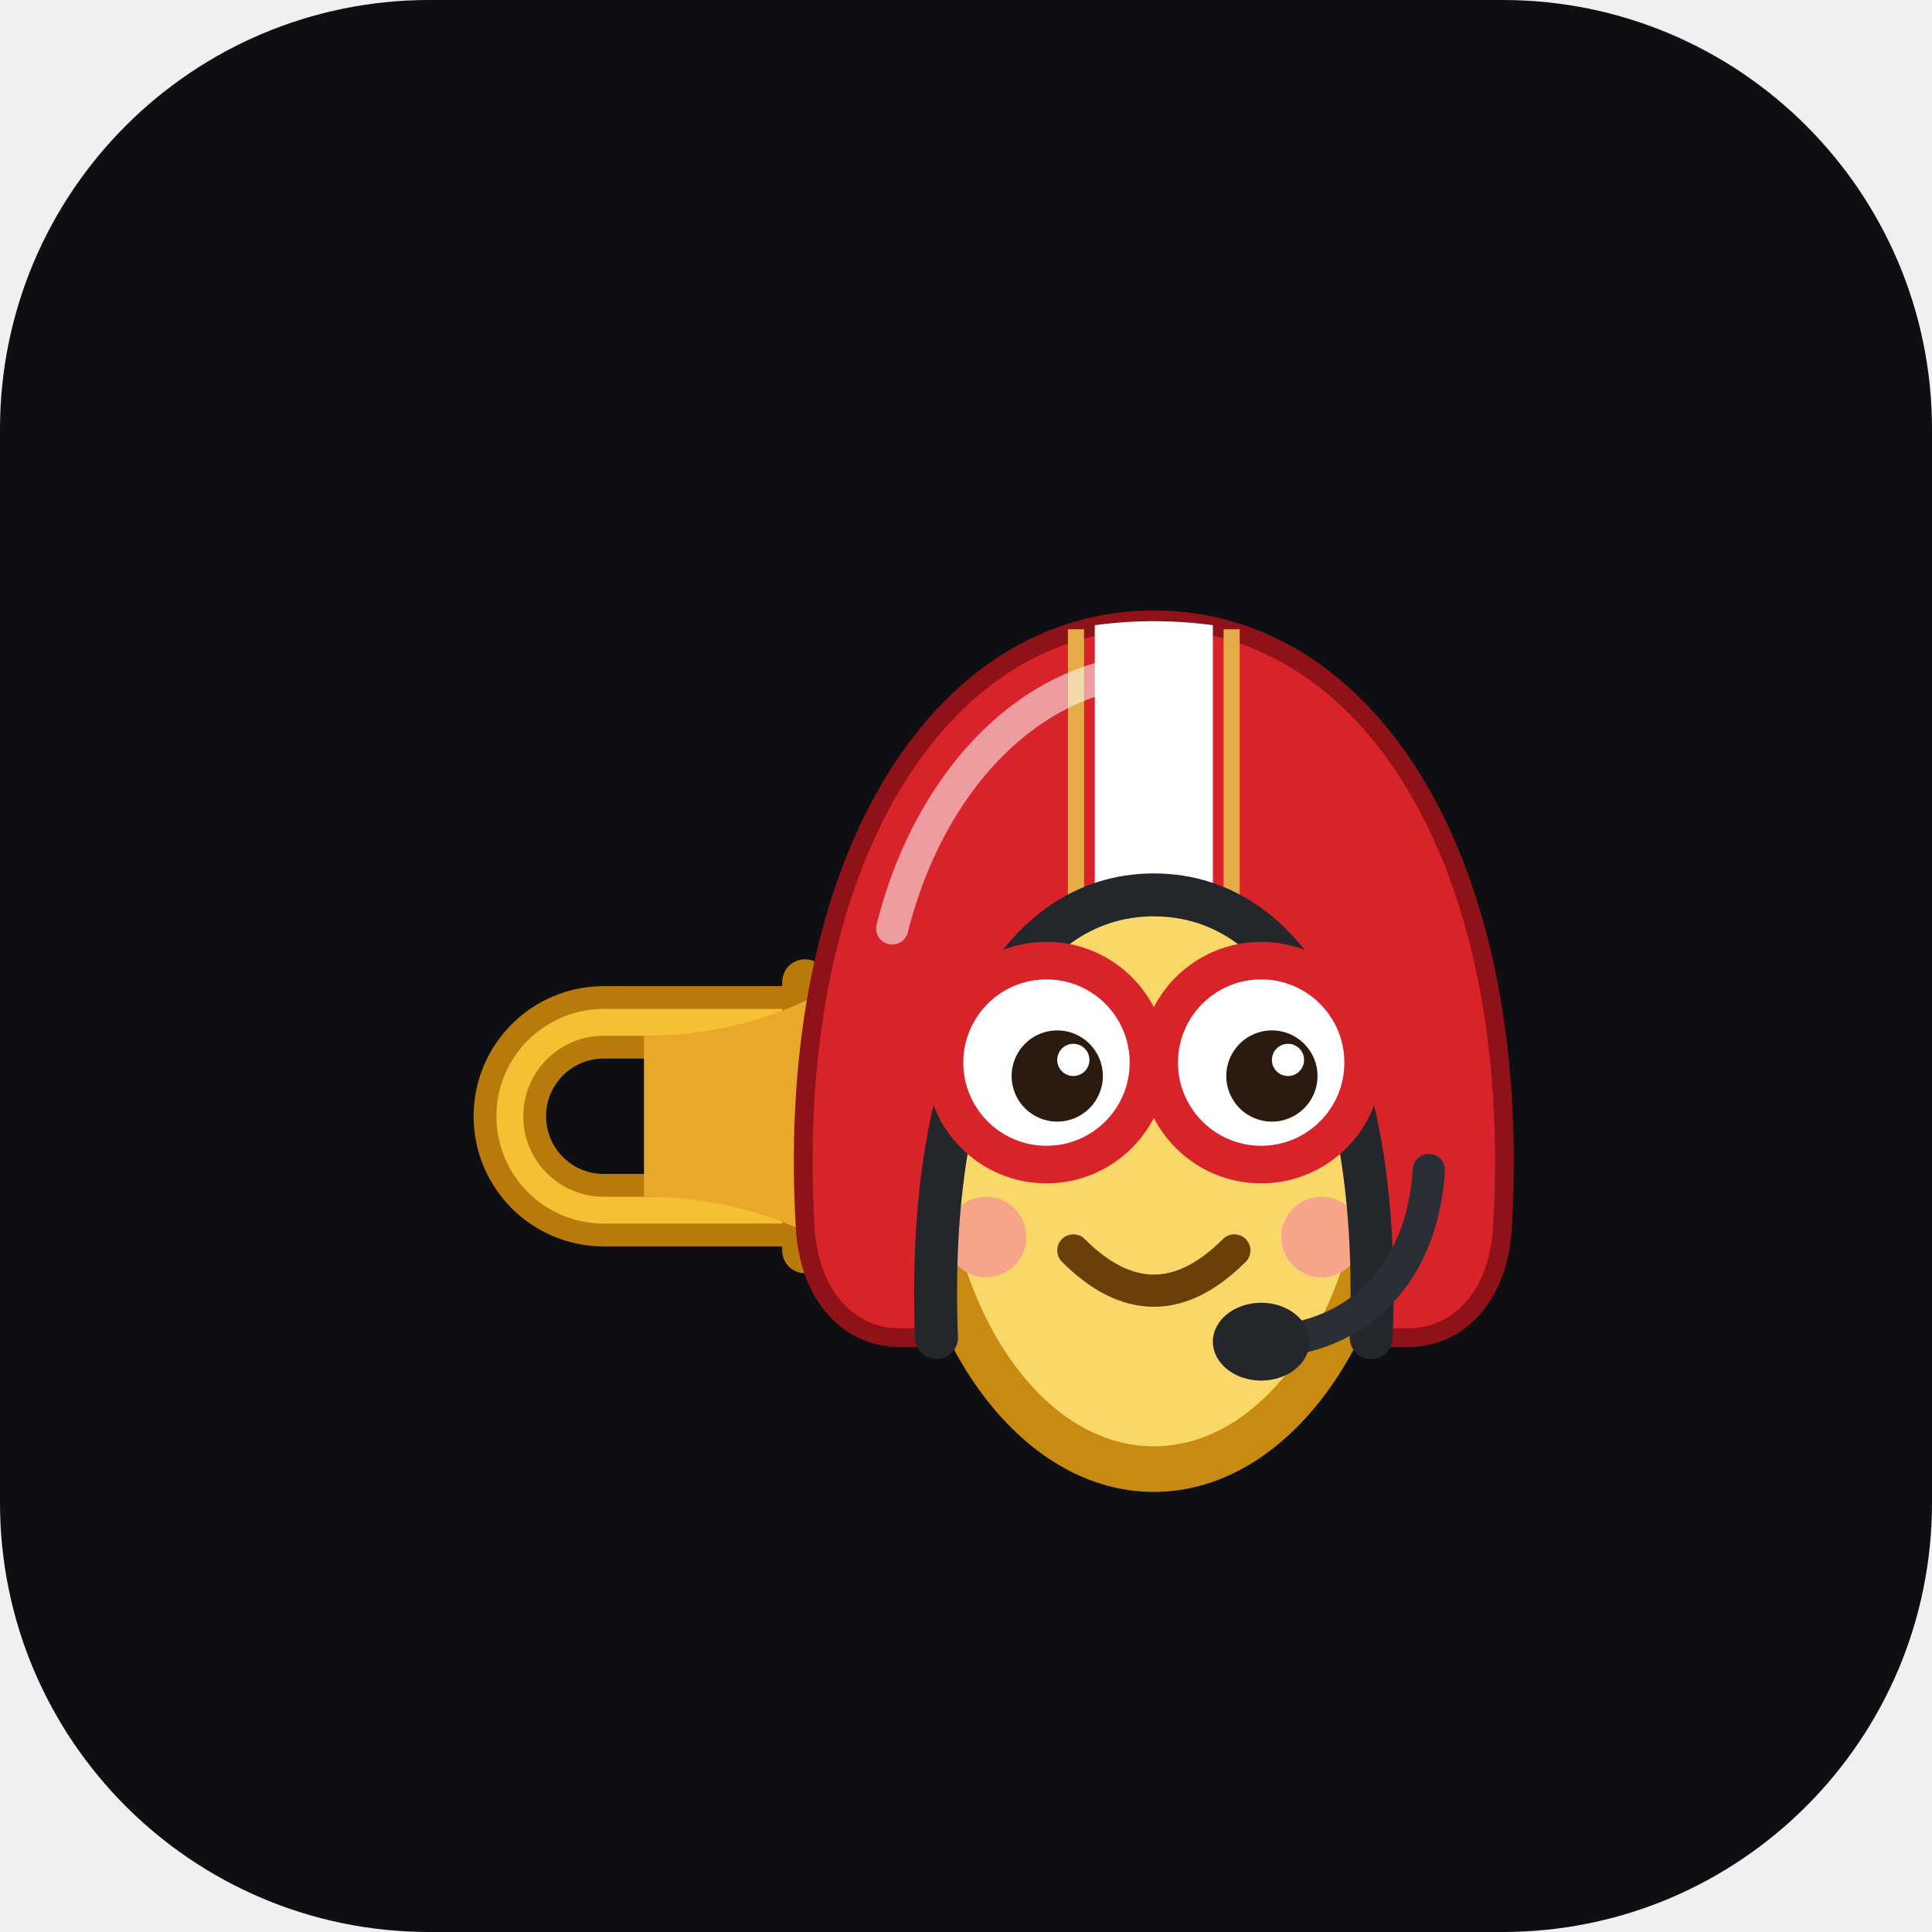
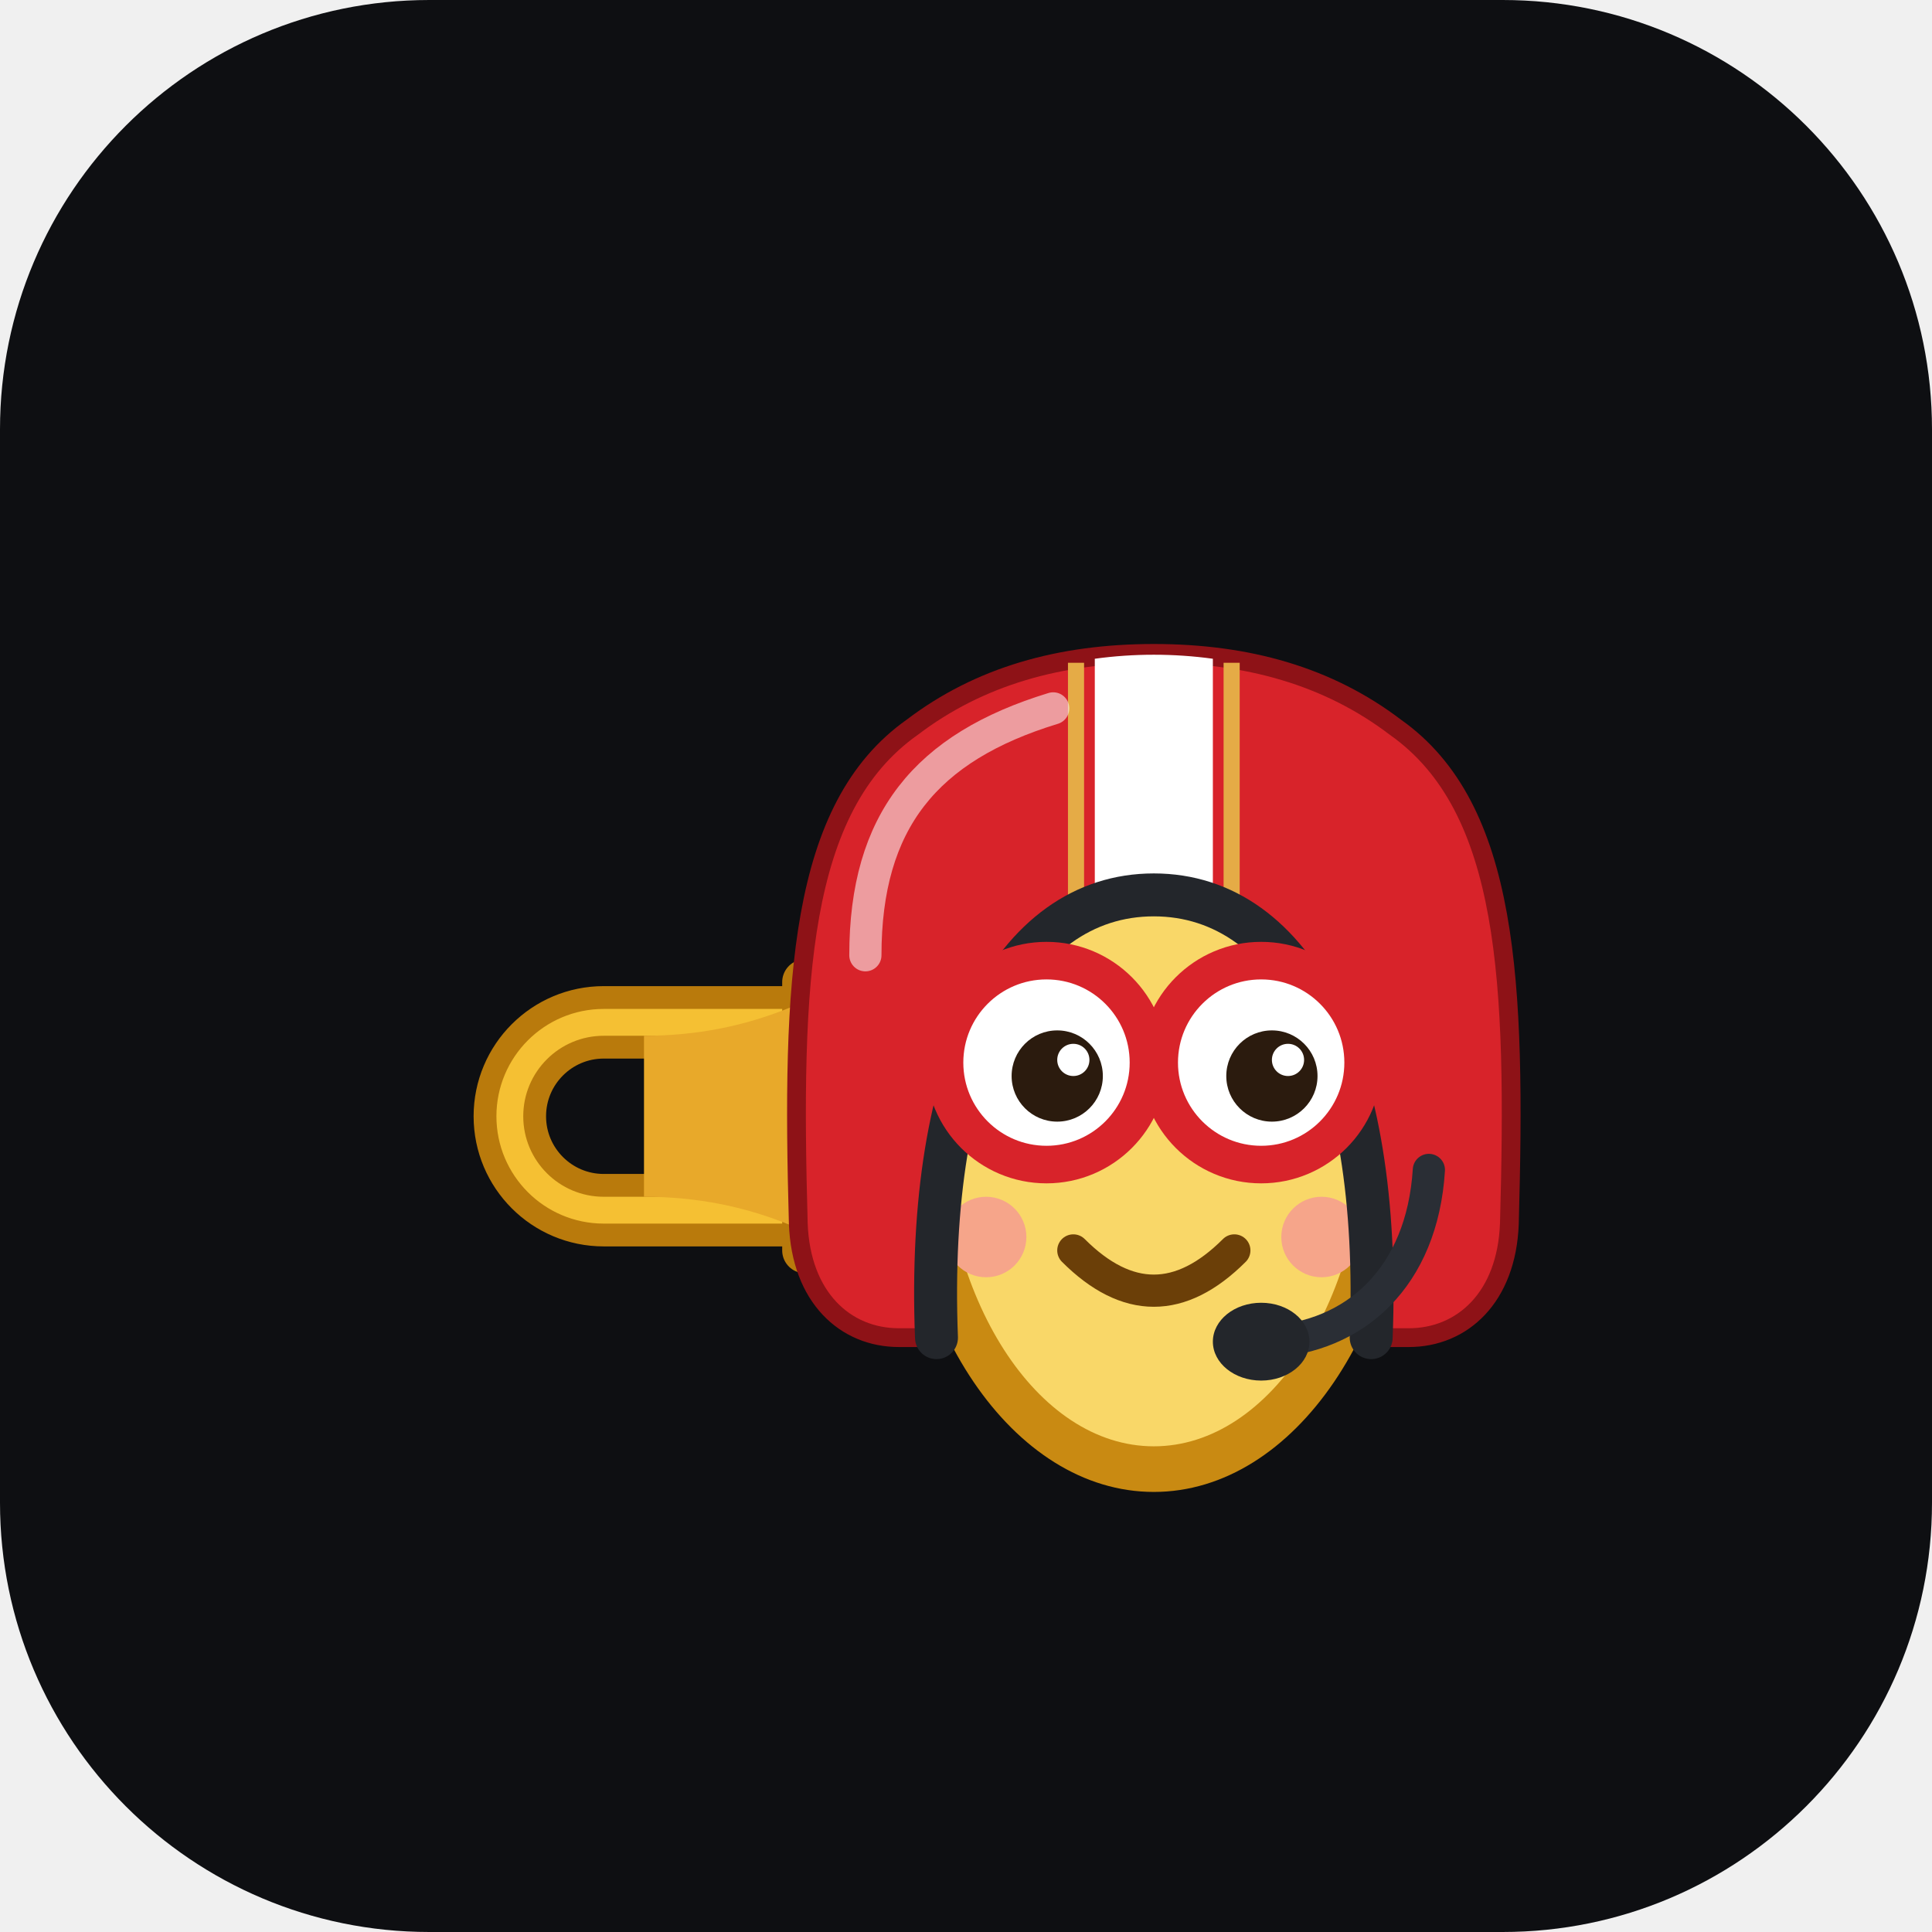
<svg xmlns="http://www.w3.org/2000/svg" viewBox="0 0 108 108" width="160" height="160" role="img" aria-label="Rally Copilot">
  <rect width="108" height="108" rx="24" fill="#0E0F12" />
  <g transform="translate(0 8.4) translate(54 54) scale(0.75) translate(-54 -54)">
    <path d="M46,47H27A7,7 0 0 0 27,61H46" fill="none" stroke="#B97A0C" stroke-width="5.4" stroke-linecap="round" stroke-linejoin="round" />
    <path d="M46,47H27A7,7 0 0 0 27,61H46" fill="none" stroke="#F5C033" stroke-width="2" stroke-linecap="round" stroke-linejoin="round" />
    <path d="M42,44V64" fill="none" stroke="#B97A0C" stroke-width="3.4" stroke-linecap="round" stroke-linejoin="round" />
    <path d="M30,48C46,48 54,36 66,26.5L66,81.5C54,72 46,60 30,60Z" fill="#E8A92A" />
    <path d="M49,54a19,28 0 1,0 38,0a19,28 0 1,0 -38,0Z" fill="#C98A12" />
    <path d="M52.2,54a15.8,24.6 0 1,0 31.6,0a15.8,24.6 0 1,0 -31.6,0Z" fill="#F9D768" />
    <path d="M52.5,63a3,3 0 1,0 6,0a3,3 0 1,0 -6,0Z" fill="#F6A58A" />
    <path d="M77.5,63a3,3 0 1,0 6,0a3,3 0 1,0 -6,0Z" fill="#F6A58A" />
-     <path d="M42,62C40.5,35 52,17 68,17C84,17 95.5,35 94,62C93.8,67.5 90.6,70.5 87,70.5L84.2,70.5C85,50 78.5,37.5 68,37.5C57.5,37.5 51,50 51.8,70.5L49,70.5C45.4,70.5 42.2,67.5 42,62Z" fill="#D8232A" stroke="#8E1217" stroke-width="1.4" stroke-linejoin="round" />
-     <path d="M63.6,17.4C66.5,17 69.5,17 72.4,17.4L72.4,37.6C69.5,37.4 66.5,37.4 63.6,37.6Z" fill="#FFFFFF" />
-     <path d="M62.2,17.7V37.8M73.8,17.7V37.8" stroke="#E5AB46" stroke-width="1.2" />
+     <path d="M41.5,62C41,44 41.5,31 50,25C55,21.2 61,19.5 68,19.5C75,19.5 81,21.2 86,25C94.5,31 95,44 94.5,62C94.3,67.5 91,70.5 87,70.5L84.2,70.5C85,50 78.5,37.5 68,37.5C57.5,37.5 51,50 51.8,70.5L49,70.5C45,70.5 41.7,67.5 41.5,62Z" fill="#D8232A" stroke="#8E1217" stroke-width="1.4" stroke-linejoin="round" />
+     <path d="M63.6,19.9C66.5,19.5 69.5,19.5 72.4,19.9L72.4,37.6C69.5,37.4 66.5,37.4 63.6,37.6Z" fill="#FFFFFF" />
+     <path d="M62.2,20.2V37.8M73.8,20.2V37.8" stroke="#E5AB46" stroke-width="1.2" />
    <path d="M51.8,70.5C51,50 57.5,37.5 68,37.5C78.5,37.5 85,50 84.2,70.5" fill="none" stroke="#23262B" stroke-width="3.2" stroke-linecap="round" />
-     <path d="M48.5,40C51,30 57.5,22.5 65.5,21" fill="none" stroke="#FFFFFF" stroke-opacity="0.55" stroke-width="2.4" stroke-linecap="round" />
+     <path d="M46.5,42C46.5,32 51,26.5 60.5,23.6" fill="none" stroke="#FFFFFF" stroke-opacity="0.55" stroke-width="2.4" stroke-linecap="round" />
    <path d="M88.5,58C88,66 83,70.5 76.5,70.8" fill="none" stroke="#2A2E35" stroke-width="2.4" stroke-linecap="round" />
    <path d="M72.4,70.8a3.6,2.9 0 1,0 7.2,0a3.6,2.9 0 1,0 -7.2,0Z" fill="#23262B" />
    <path d="M52.4,50a7.6,7.6 0 1,0 15.2,0a7.6,7.6 0 1,0 -15.2,0Z" fill="#FFFFFF" stroke="#D8232A" stroke-width="2.8" stroke-linecap="round" stroke-linejoin="round" />
    <path d="M68.4,50a7.6,7.6 0 1,0 15.2,0a7.6,7.6 0 1,0 -15.2,0Z" fill="#FFFFFF" stroke="#D8232A" stroke-width="2.8" stroke-linecap="round" stroke-linejoin="round" />
    <path d="M57.4,51a3.4,3.4 0 1,0 6.8,0a3.4,3.4 0 1,0 -6.8,0Z" fill="#2B1B0E" />
    <path d="M73.4,51a3.4,3.4 0 1,0 6.8,0a3.4,3.4 0 1,0 -6.8,0Z" fill="#2B1B0E" />
    <path d="M60.8,49.8a1.2,1.2 0 1,0 2.4,0a1.2,1.2 0 1,0 -2.4,0Z" fill="#FFFFFF" />
    <path d="M76.8,49.8a1.2,1.2 0 1,0 2.4,0a1.2,1.2 0 1,0 -2.4,0Z" fill="#FFFFFF" />
    <path d="M62,64Q68,70 74,64" fill="none" stroke="#6B3F08" stroke-width="2.4" stroke-linecap="round" stroke-linejoin="round" />
  </g>
</svg>
